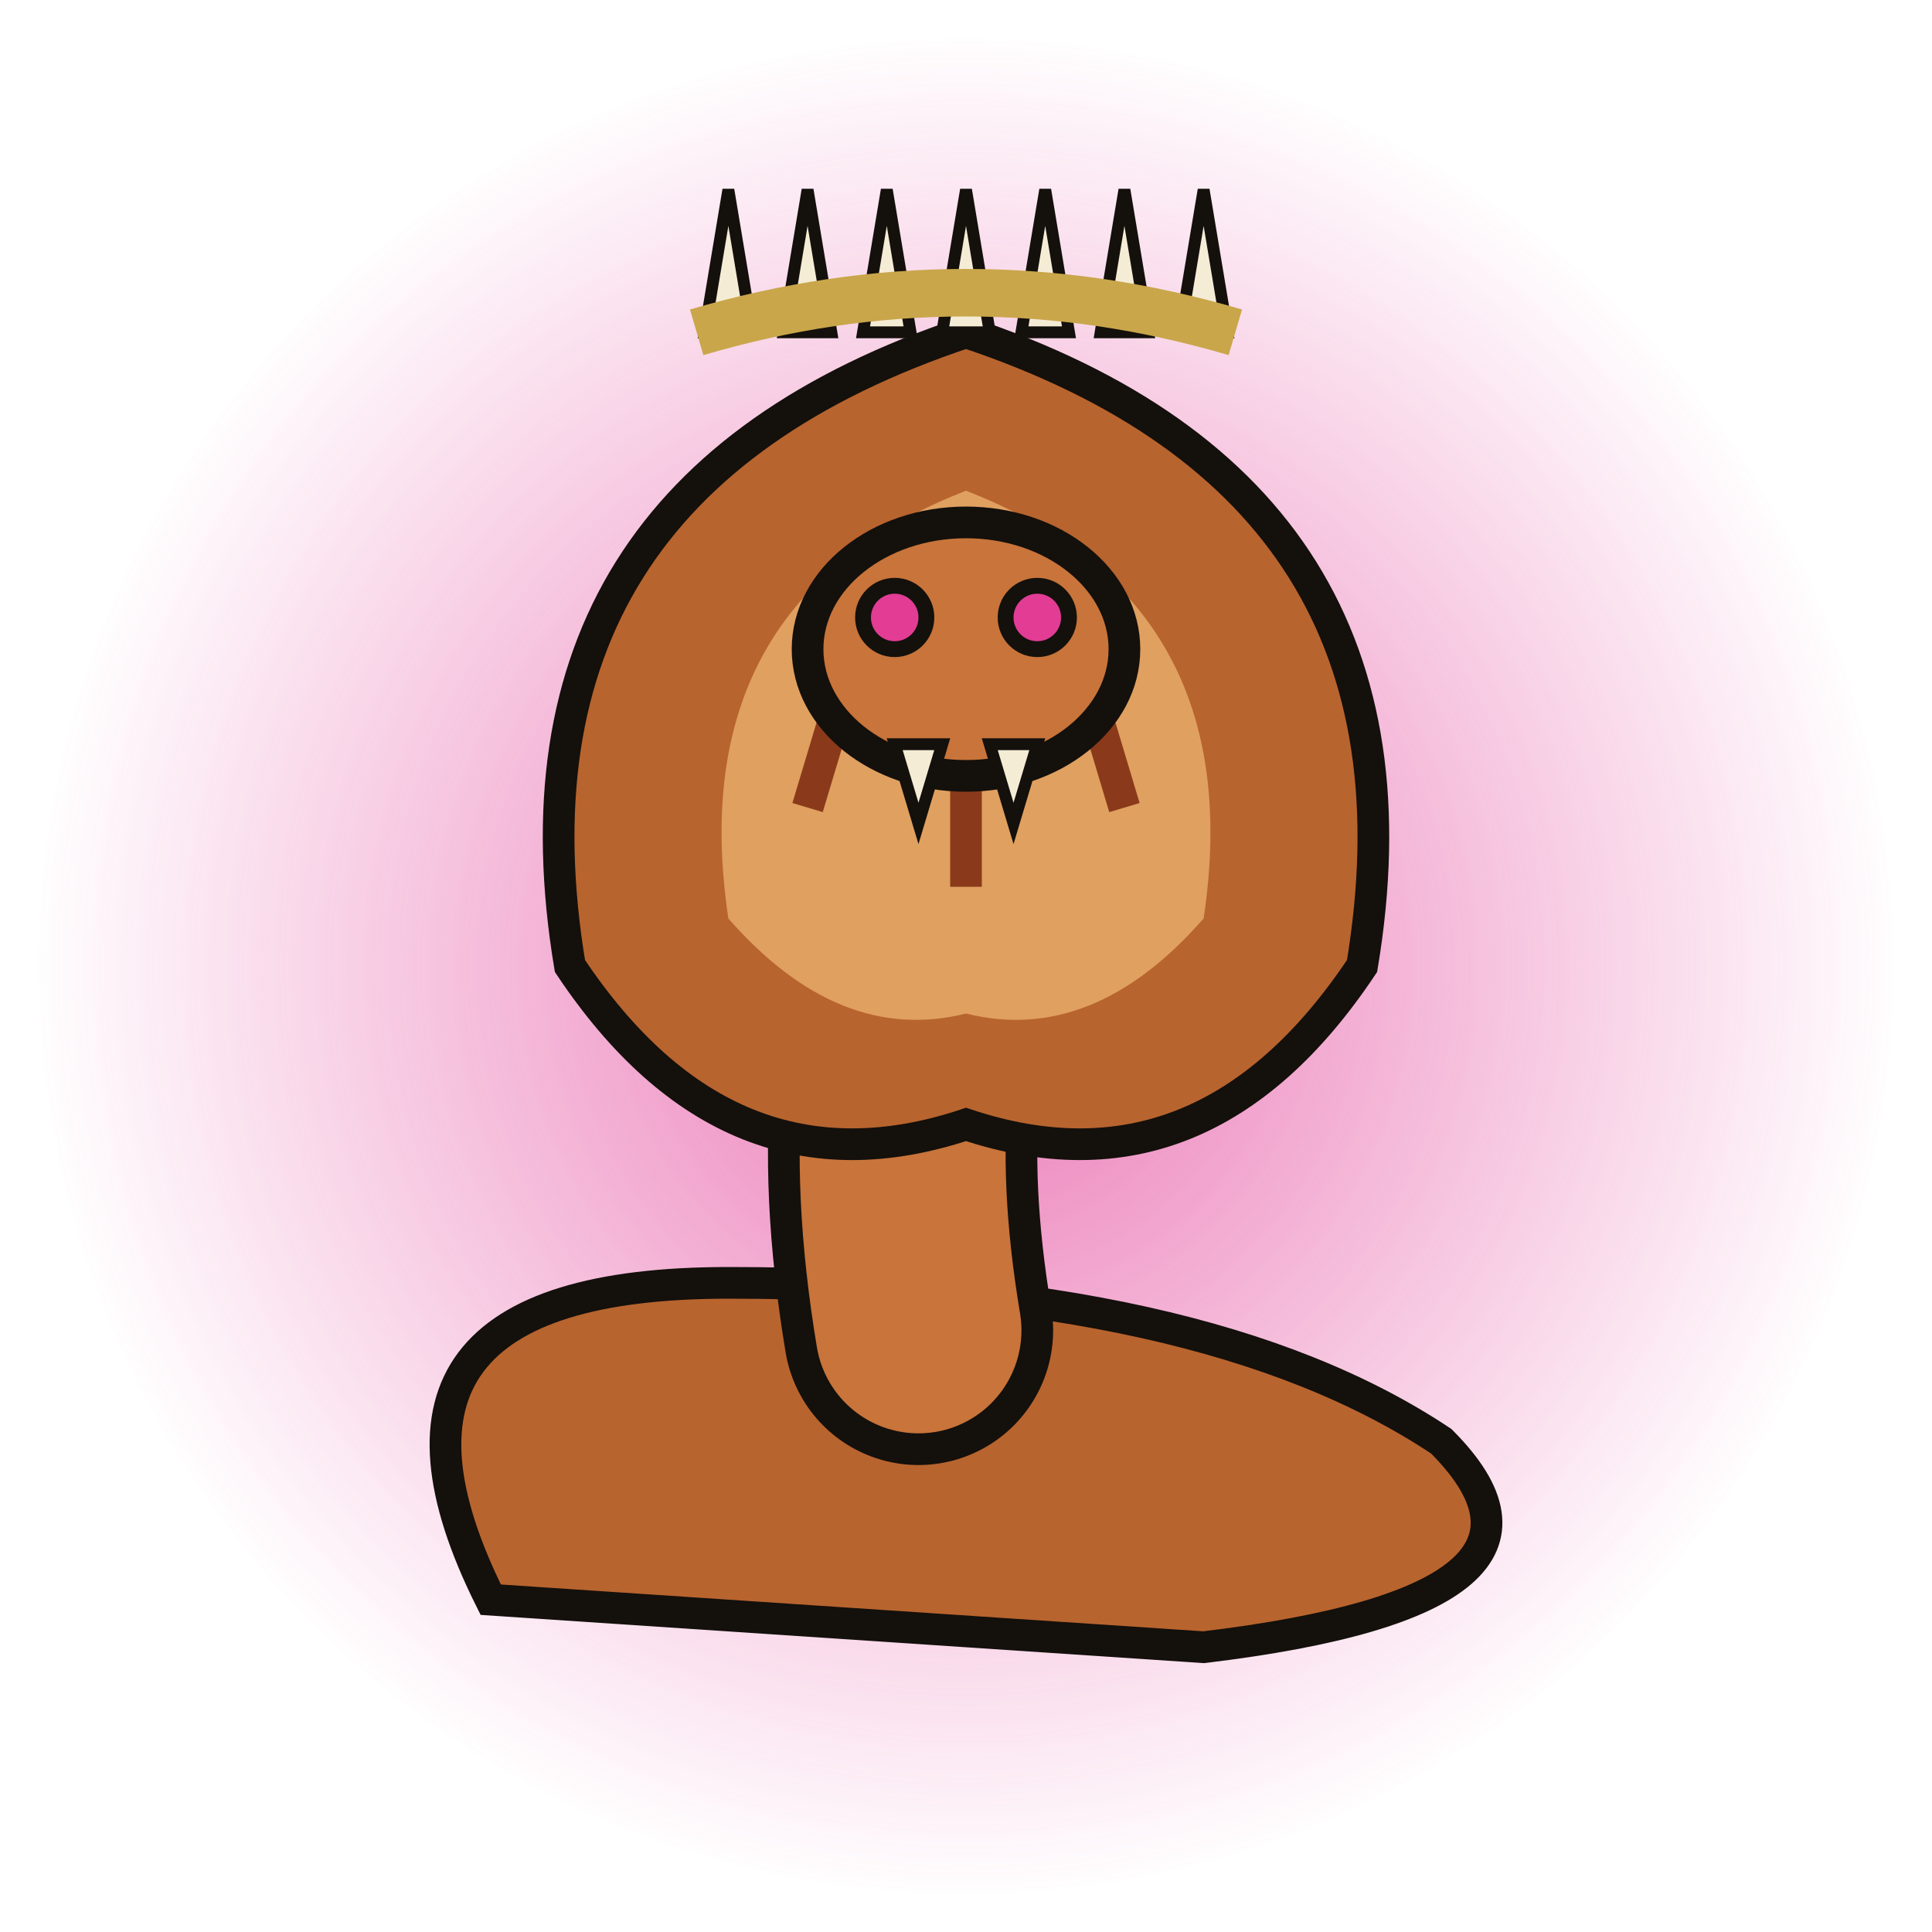
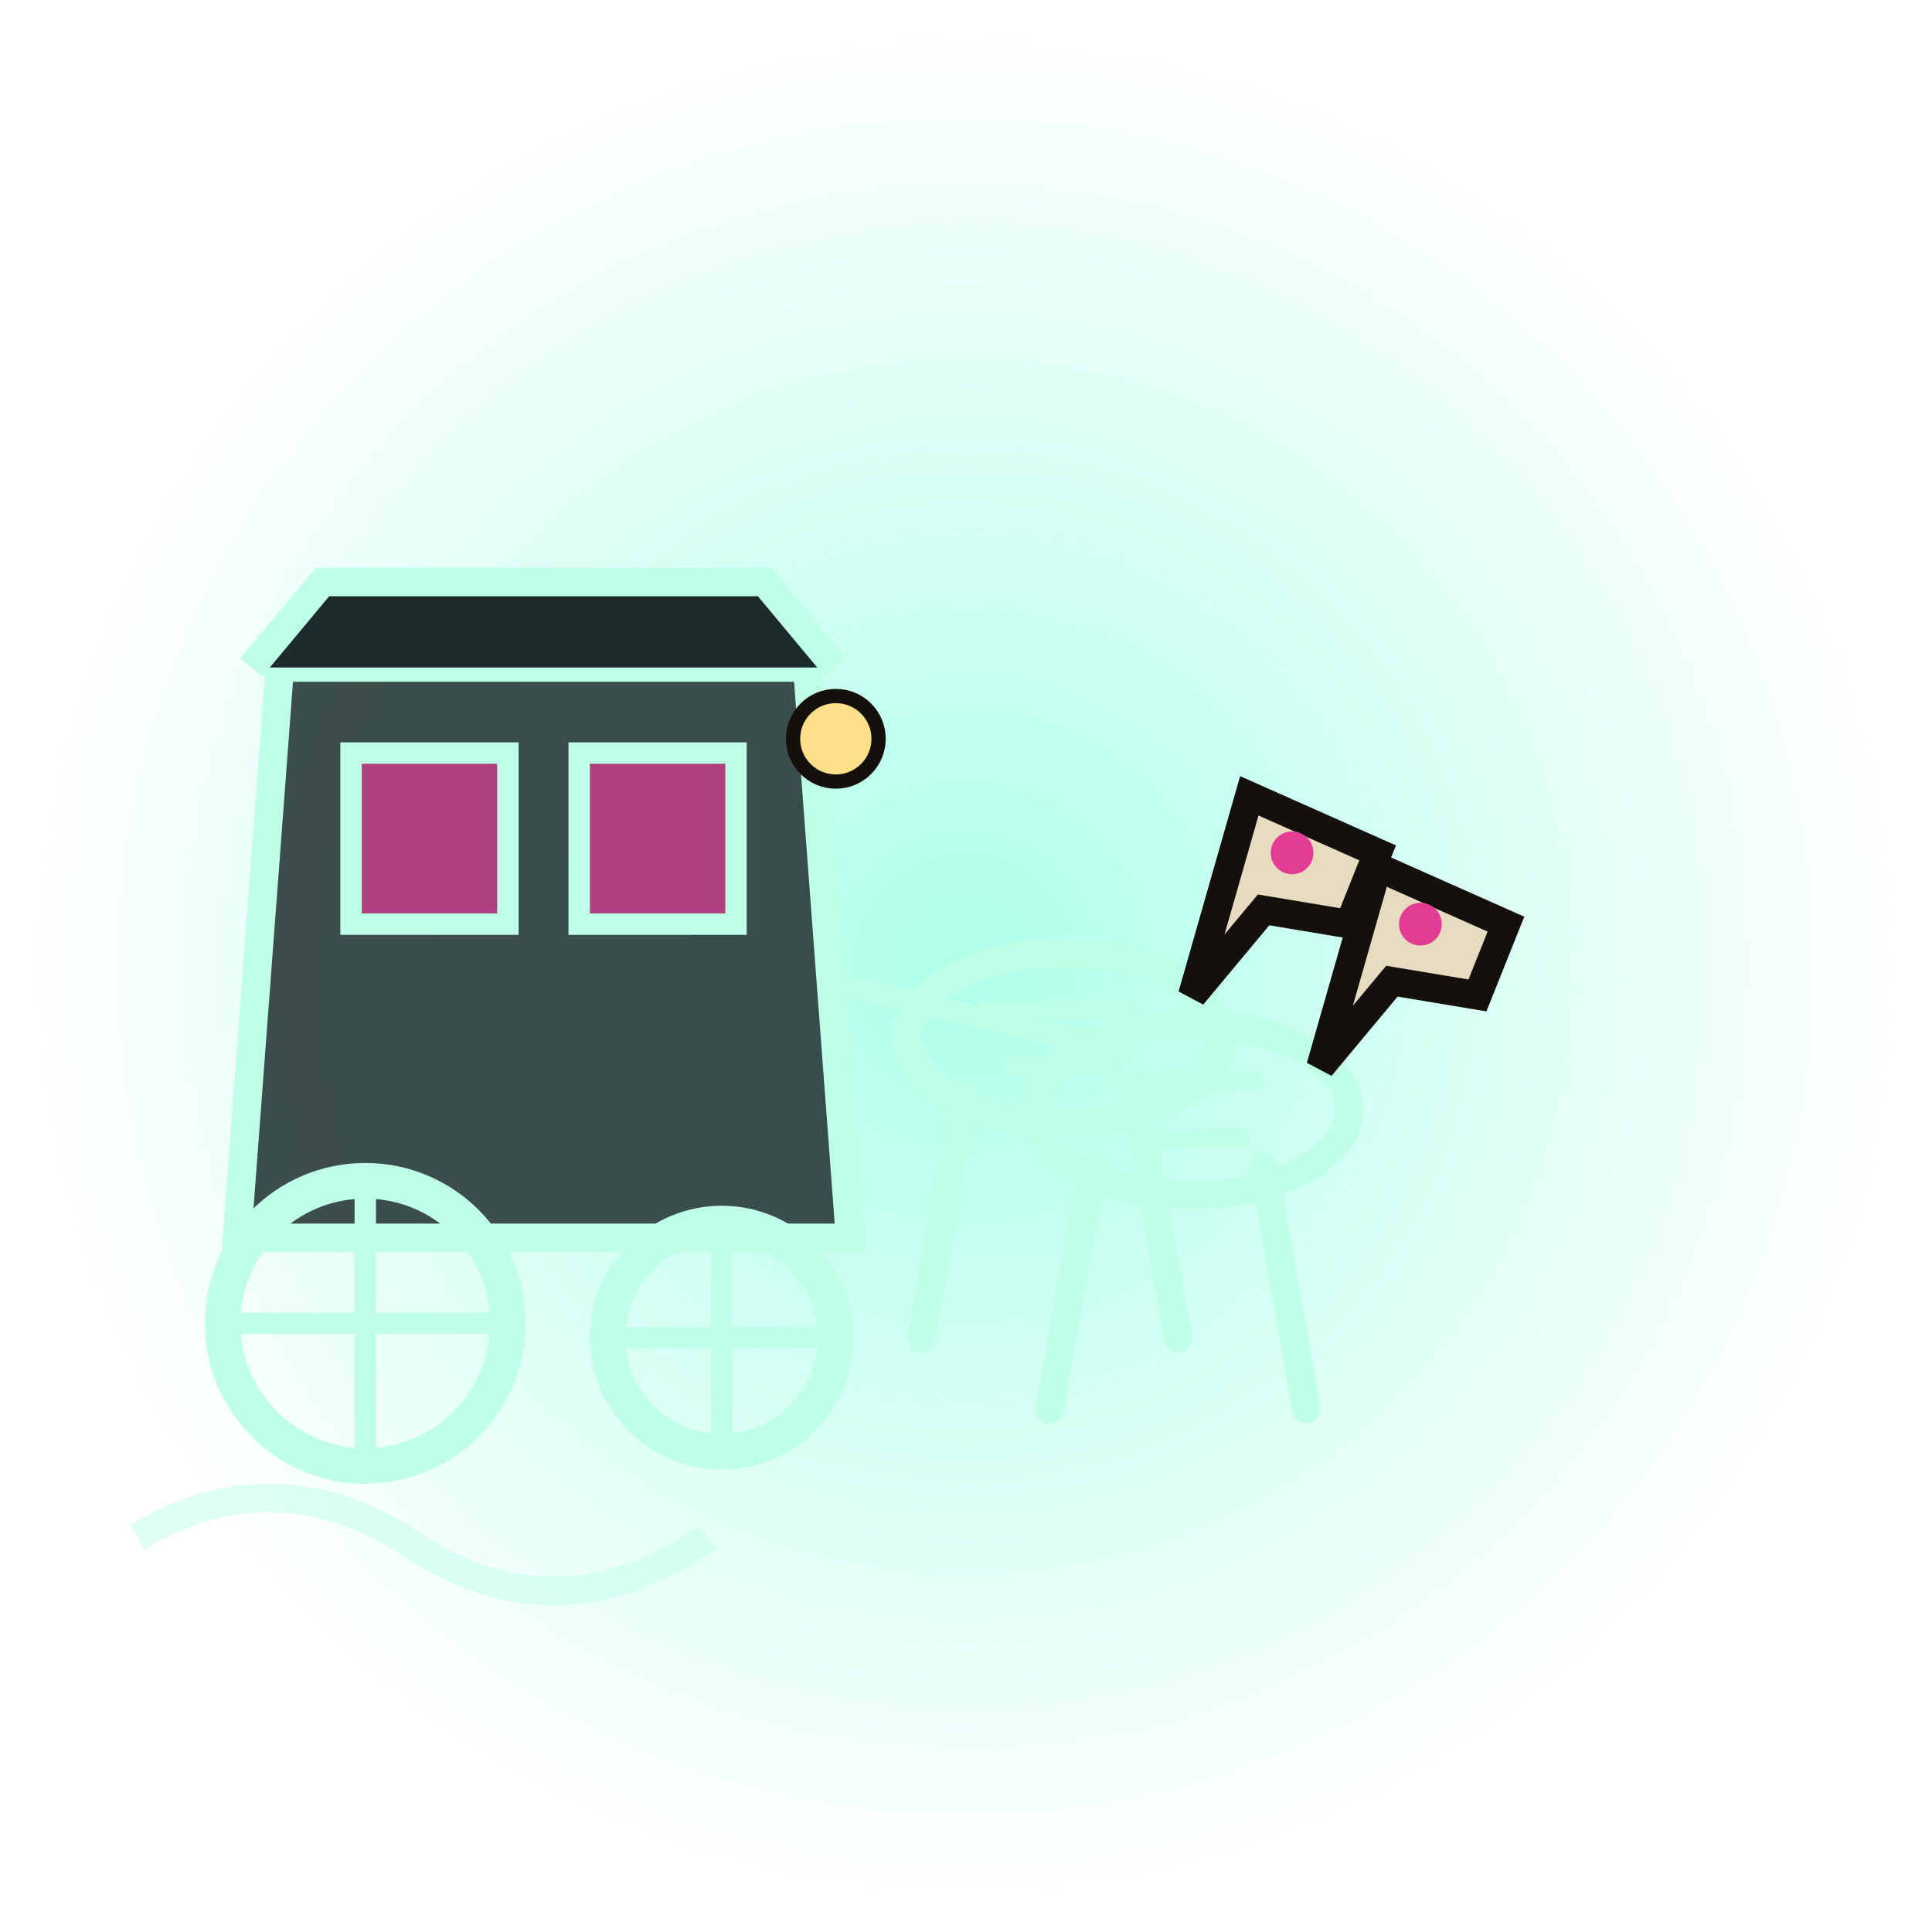
<svg xmlns="http://www.w3.org/2000/svg" viewBox="0 0 200 200" width="200" height="200">
  <defs>
    <radialGradient id="glow">
-       <stop offset="0" stop-color="#e23c95" stop-opacity="0.7" />
-       <stop offset="1" stop-color="#e23c95" stop-opacity="0" />
+       <stop offset="0" stop-color="#8affe0" stop-opacity="0.7" />
+       <stop offset="1" stop-color="#8affe0" stop-opacity="0" />
    </radialGradient>
  </defs>
  <circle cx="100" cy="100" r="96" fill="url(#glow)" />
-   <g transform="translate(100 100) scale(0.820)">
-     <path d="M-60,80 Q-80,40 -30,40 Q30,40 60,60 Q80,80 30,86 Z" fill="#b8642e" stroke="#14100c" stroke-width="4" />
-     <path d="M-6,46 Q-12,10 0,-10" fill="none" stroke="#14100c" stroke-width="34" stroke-linecap="round" />
-     <path d="M-6,46 Q-12,10 0,-10" fill="none" stroke="#c8743a" stroke-width="26" stroke-linecap="round" />
-     <path d="M0,-80 Q60,-60 50,0 Q30,30 0,20 Q-30,30 -50,0 Q-60,-60 0,-80 Z" fill="#b8642e" stroke="#14100c" stroke-width="4" />
-     <path d="M0,-60 Q36,-46 30,-6 Q16,10 0,6 Q-16,10 -30,-6 Q-36,-46 0,-60 Z" fill="#e0a060" />
-     <path d="M-14,-40 L-20,-20 M14,-40 L20,-20 M0,-30 L0,-10" stroke="#8a3a1a" stroke-width="4" />
-     <ellipse cx="0" cy="-40" rx="20" ry="16" fill="#c8743a" stroke="#14100c" stroke-width="4" />
-     <circle cx="-9" cy="-44" r="4" fill="#e23c95" stroke="#14100c" stroke-width="2" />
-     <circle cx="9" cy="-44" r="4" fill="#e23c95" stroke="#14100c" stroke-width="2" />
-     <path d="M-9,-28 L-6,-18 L-3,-28 Z" fill="#f5ecd6" stroke="#14100c" stroke-width="1.5" />
-     <path d="M3,-28 L6,-18 L9,-28 Z" fill="#f5ecd6" stroke="#14100c" stroke-width="1.5" />
-     <path d="M-33,-80 L-30,-98 L-27,-80 Z" fill="#f5ecd6" stroke="#14100c" stroke-width="1.5" />
-     <path d="M-23,-80 L-20,-98 L-17,-80 Z" fill="#f5ecd6" stroke="#14100c" stroke-width="1.5" />
-     <path d="M-13,-80 L-10,-98 L-7,-80 Z" fill="#f5ecd6" stroke="#14100c" stroke-width="1.5" />
-     <path d="M-3,-80 L0,-98 L3,-80 Z" fill="#f5ecd6" stroke="#14100c" stroke-width="1.5" />
-     <path d="M7,-80 L10,-98 L13,-80 Z" fill="#f5ecd6" stroke="#14100c" stroke-width="1.5" />
-     <path d="M17,-80 L20,-98 L23,-80 Z" fill="#f5ecd6" stroke="#14100c" stroke-width="1.5" />
-     <path d="M27,-80 L30,-98 L33,-80 Z" fill="#f5ecd6" stroke="#14100c" stroke-width="1.5" />
-     <path d="M-34,-80 Q0,-90 34,-80" fill="none" stroke="#c9a64a" stroke-width="6" />
+   <g transform="translate(88 106) scale(0.738)">
+     <path d="M-100,72 Q-80,60 -60,74 Q-40,86 -20,72" fill="none" stroke="#bfffe8" stroke-width="4" opacity="0.5" />
+     <path d="M16,10 L10,44 M40,10 L46,44" stroke="#bfffe8" stroke-width="4" stroke-linecap="round" />
+     <ellipse cx="30" cy="2" rx="22" ry="12" fill="none" stroke="#bfffe8" stroke-width="4" />
+     <path d="M18,-2 L40,-2 M22,6 L38,6" stroke="#bfffe8" stroke-width="2.5" />
+     <path d="M48,-4 L56,-32 L74,-24 L70,-14 L58,-16 Z" fill="#e8dcc0" stroke="#14100c" stroke-width="4" />
+     <circle cx="62" cy="-24" r="3" fill="#e23c95" />
+     <path d="M34,20 L28,54 M58,20 L64,54" stroke="#bfffe8" stroke-width="4" stroke-linecap="round" />
+     <ellipse cx="48" cy="12" rx="22" ry="12" fill="none" stroke="#bfffe8" stroke-width="4" />
+     <path d="M36,8 L58,8 M40,16 L56,16" stroke="#bfffe8" stroke-width="2.5" />
+     <path d="M66,6 L74,-22 L92,-14 L88,-4 L76,-6 Z" fill="#e8dcc0" stroke="#14100c" stroke-width="4" />
+     <circle cx="80" cy="-14" r="3" fill="#e23c95" />
+     <path d="M-4,-6 L40,4" stroke="#bfffe8" stroke-width="3" />
+     <path d="M-80,-50 L-6,-50 L0,30 L-86,30 Z" fill="#2a3a3a" fill-opacity="0.9" stroke="#bfffe8" stroke-width="4" />
+     <rect x="-70" y="-38" width="22" height="24" fill="#e23c95" fill-opacity="0.7" stroke="#bfffe8" stroke-width="3" />
+     <rect x="-38" y="-38" width="22" height="24" fill="#e23c95" fill-opacity="0.7" stroke="#bfffe8" stroke-width="3" />
+     <path d="M-84,-50 L-74,-62 L-12,-62 L-2,-50" fill="#1c2a2a" stroke="#bfffe8" stroke-width="4" />
+     <circle cx="-2" cy="-40" r="6" fill="#ffe08a" stroke="#14100c" stroke-width="2" />
+     <circle cx="-68" cy="42" r="20" fill="none" stroke="#bfffe8" stroke-width="5" />
+     <path d="M-88,42 L-48,42 M-68,22 L-68,62" stroke="#bfffe8" stroke-width="3" />
+     <circle cx="-18" cy="44" r="16" fill="none" stroke="#bfffe8" stroke-width="5" />
+     <path d="M-34,44 L-2,44 M-18,28 L-18,60" stroke="#bfffe8" stroke-width="3" />
  </g>
</svg>
